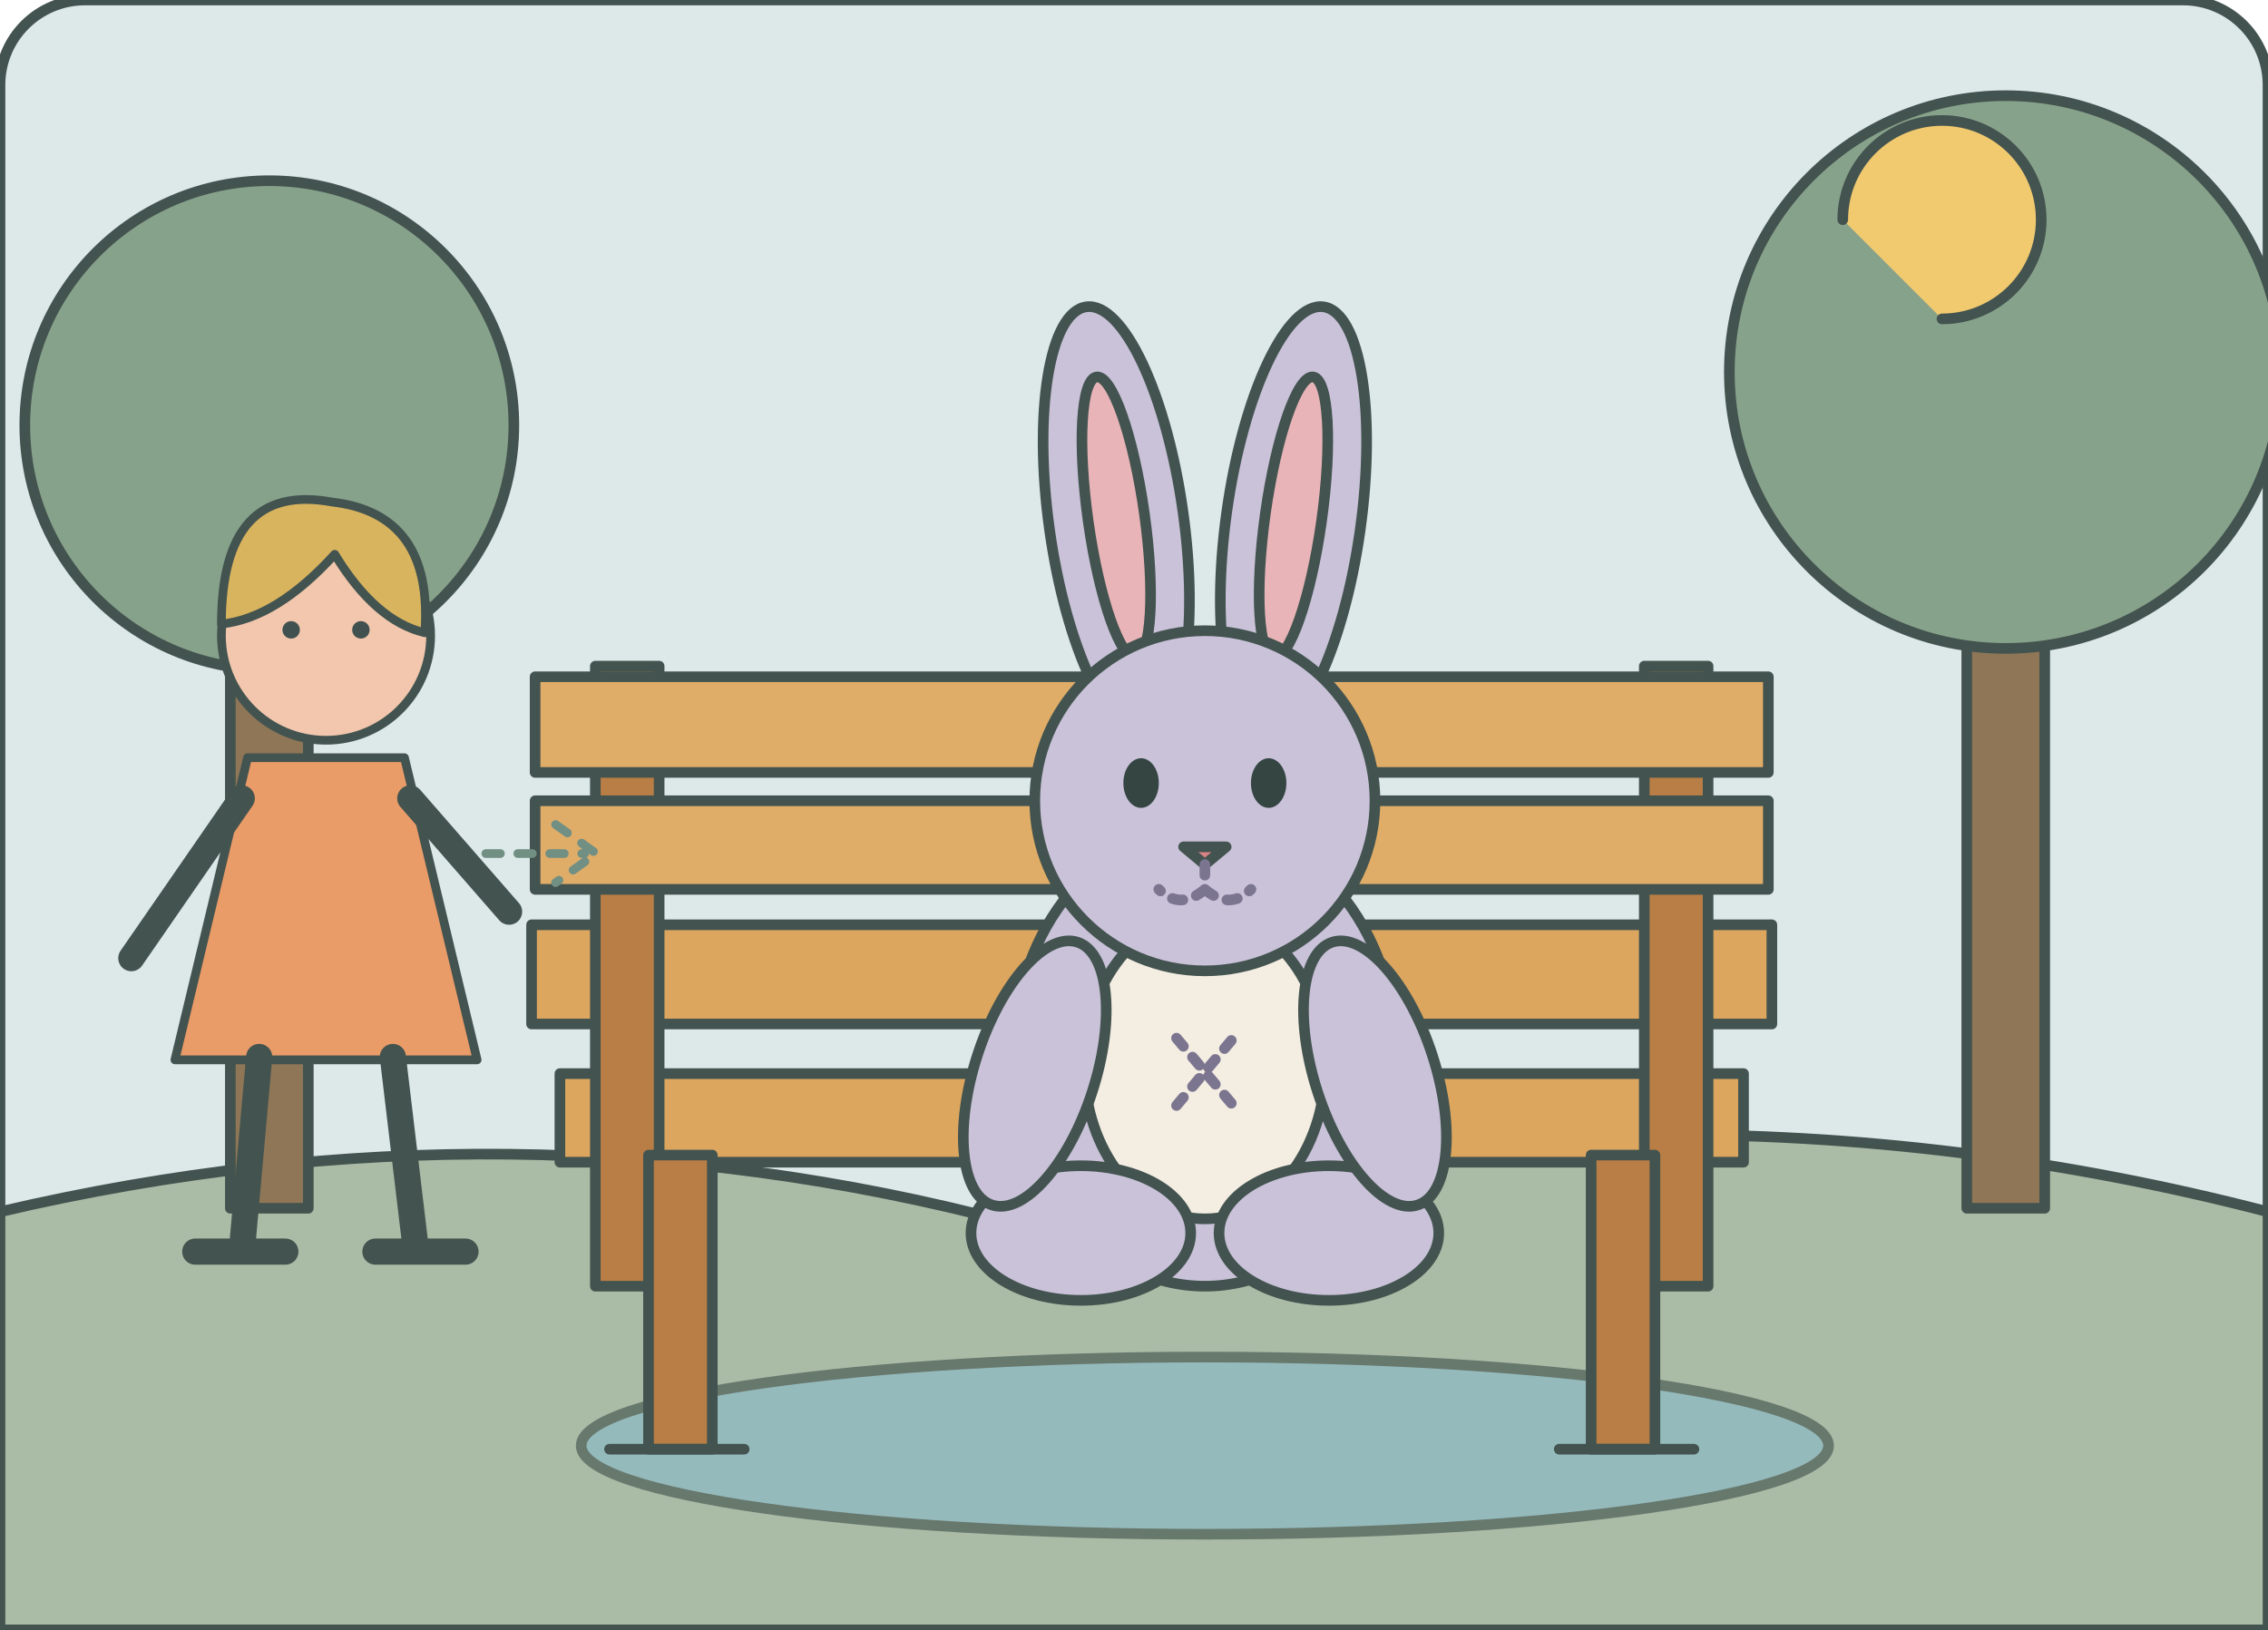
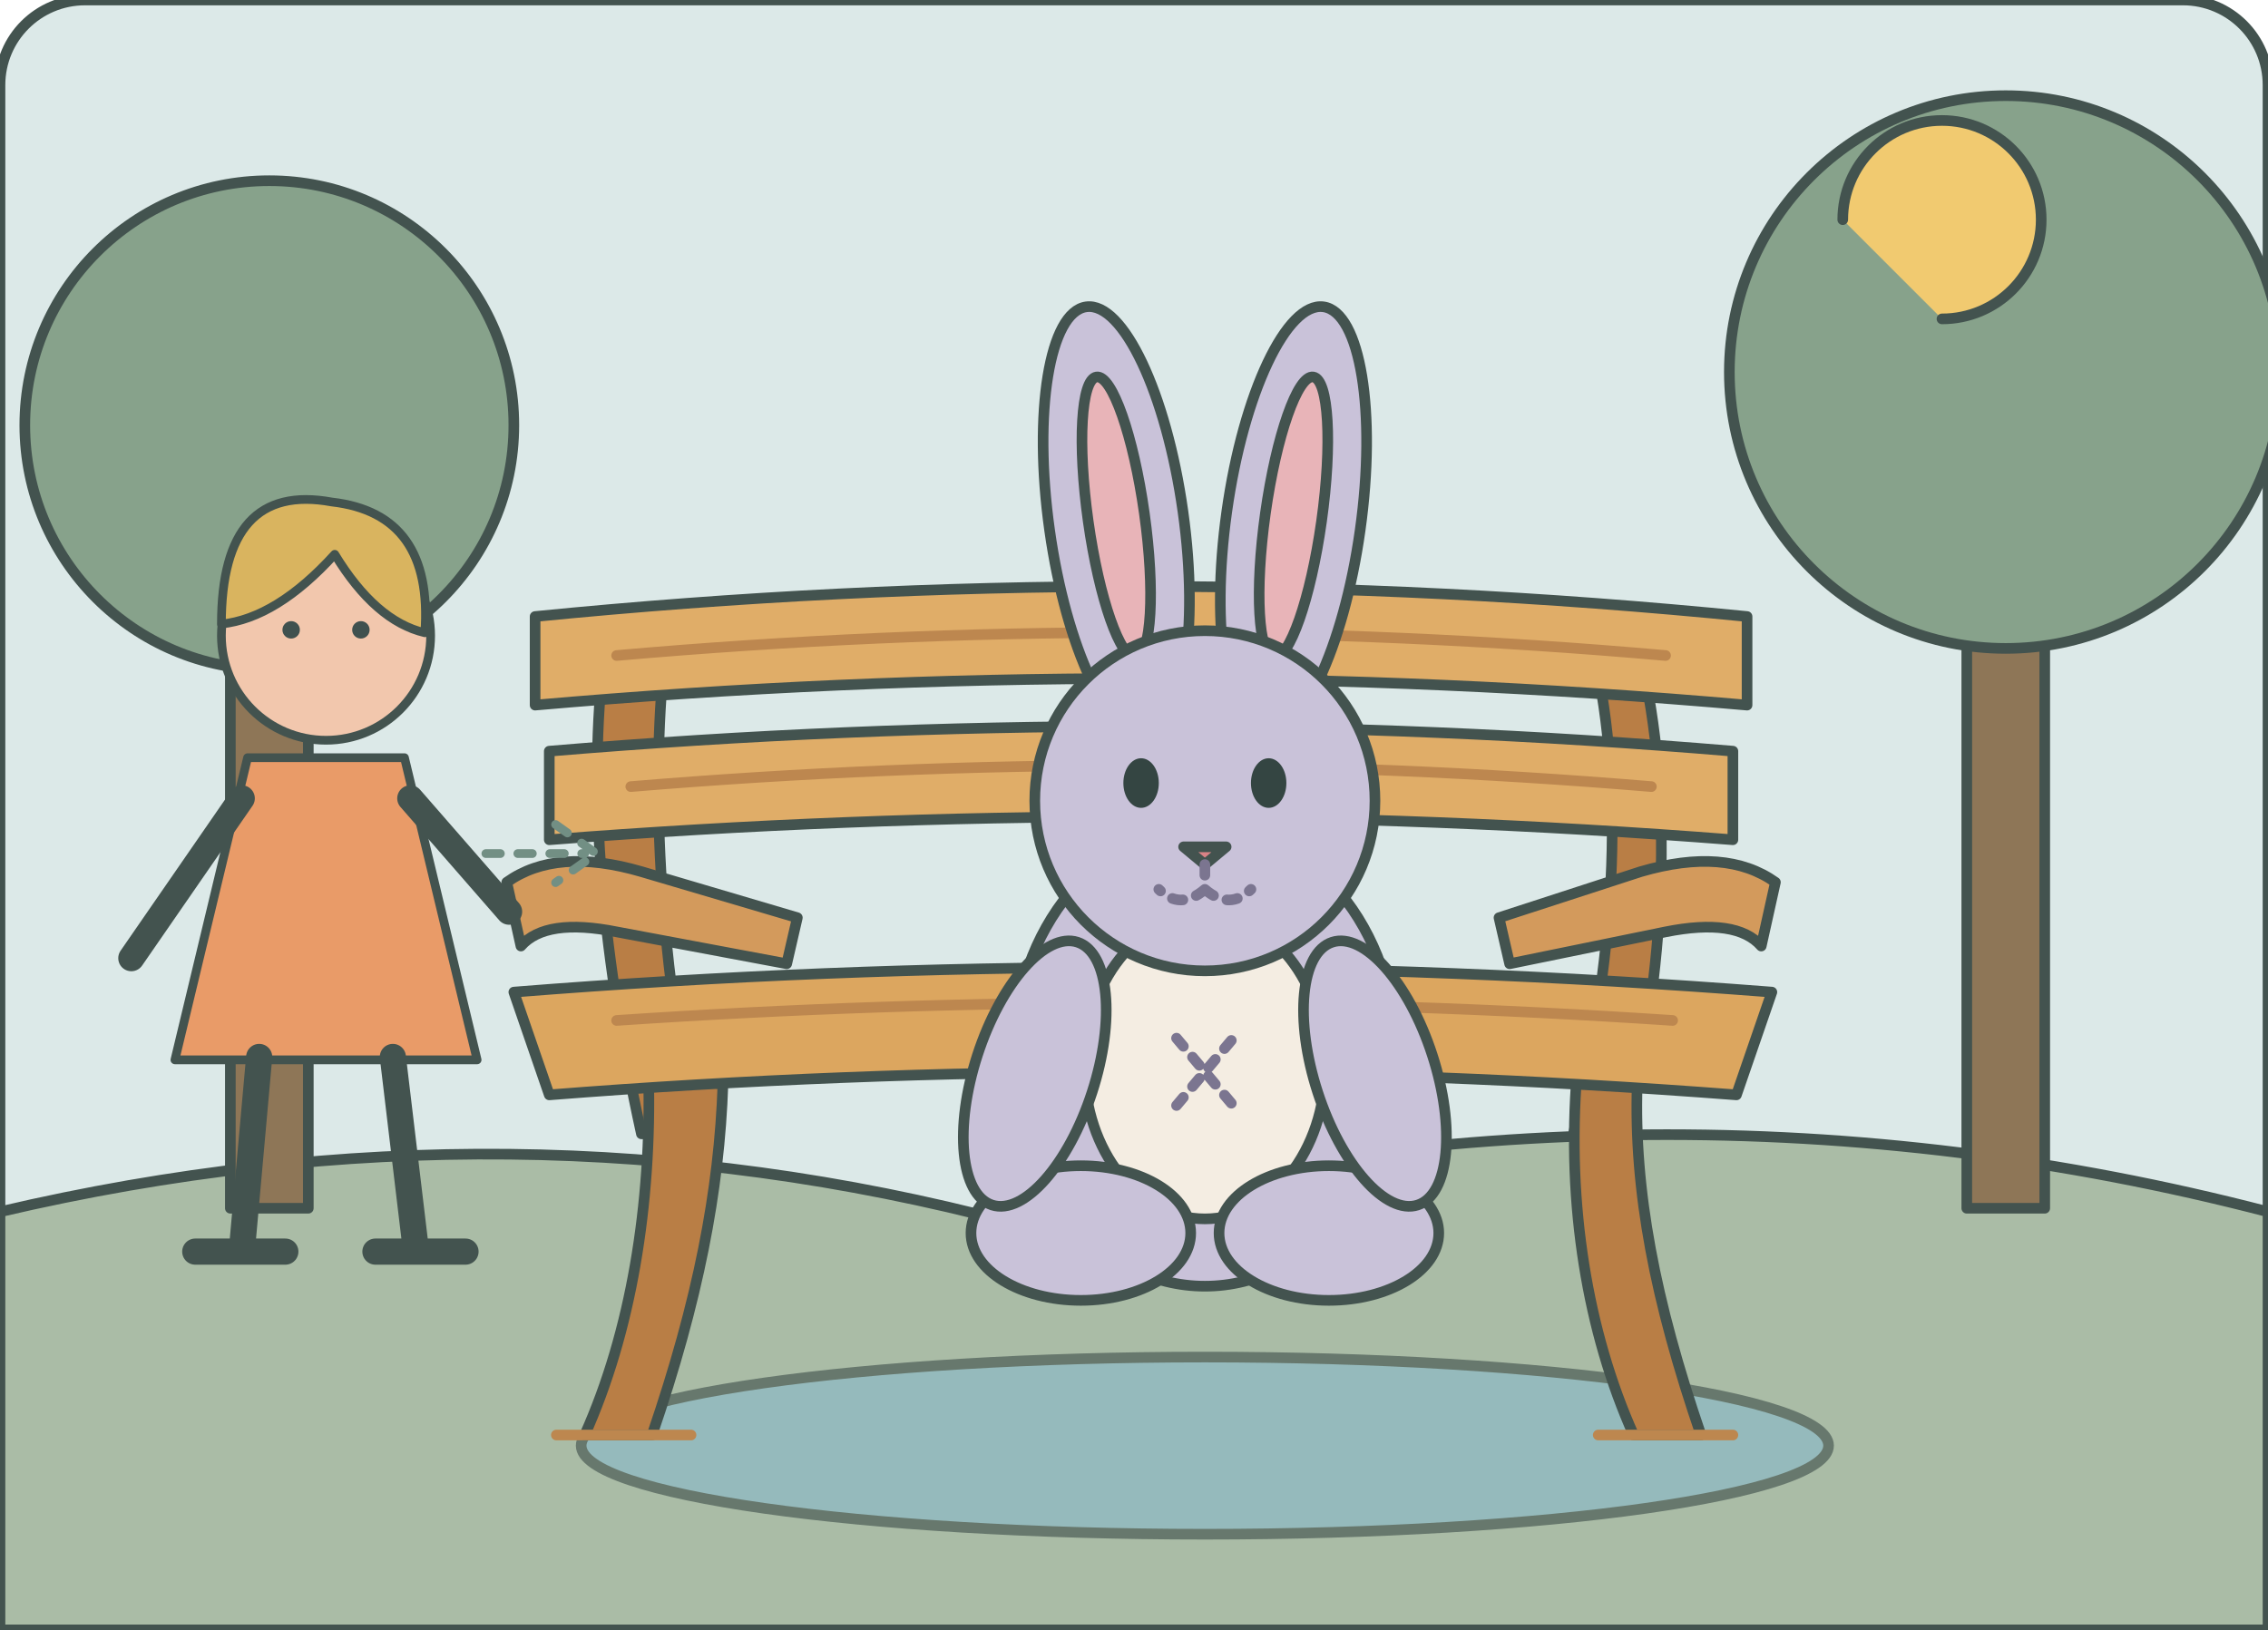
<svg xmlns="http://www.w3.org/2000/svg" class="print-scene-art" width="640" height="460" viewBox="0 0 640 460" aria-hidden="true" focusable="false">
  <g stroke="#43534f" stroke-width="3" stroke-linecap="round" stroke-linejoin="round">
    <rect class="paint" width="640" height="460" rx="24" fill="#dce9e8" />
    <path class="paint" d="M0 342q145-34 285 3 182-48 355-3v118H0Z" fill="#aabca6" />
    <g>
      <path class="paint" d="M65 145h22v196H65zM555 136h22v205h-22z" fill="#8e7657" />
      <circle class="paint" cx="76" cy="120" r="69" fill="#87a28b" />
      <circle class="paint" cx="566" cy="105" r="78" fill="#87a28b" />
    </g>
    <ellipse class="paint" cx="340" cy="408" rx="176" ry="25" fill="#8bb8c7" opacity=".65" />
    <g>
-       <path class="paint" d="M150 261h350v28H150zM158 303h334v25H158z" fill="#dca65f" />
-       <path class="paint" d="M168 188h18v175h-18zM464 188h18v175h-18z" fill="#b97e45" />
-       <path class="paint" d="M151 191h348v27H151zM151 226h348v25H151z" fill="#e0ad68" />
-       <path class="paint" d="M183 326h18v83h-18zM449 326h18v83h-18z" fill="#b97e45" />
-       <path d="M172 409h38M440 409h38" fill="none" />
+       <path class="paint" d="M171 181Q163 238 181 320L196 320Q181 241 188 181ZM462 181Q477 241 459 320H444Q463 238 449 181Z" fill="#b97e45" />
+       <path class="paint" d="M151 174Q322 157 493 174L493 199Q322 184 151 199ZM155 212Q322 198 489 212L489 237Q322 224 155 237Z" fill="#e0ad68" />
+       <path class="paint" d="M143 249Q157 239 181 246L225 259 222 272 174 263Q154 259 147 267ZM501 249Q487 239 463 246L423 259 426 272 470 263Q490 259 497 267Z" fill="#d39a5c" />
+       <path class="paint" d="M183 303C184 340 178 376 165 405H184C197 367 203 336 204 306ZM445 303C442 340 448 376 461 405H480C467 367 461 336 462 306Z" fill="#b97e45" />
+       <path class="paint" d="M145 280Q320 266 500 280L490 309Q320 296 155 309Z" fill="#dca65f" />
+       <path d="M174 185Q322 172 470 185M178 222Q322 210 466 222M174 288Q322 278 472 288M157 405h38M451 405h38" fill="none" stroke="#bd874f" />
    </g>
    <g transform="translate(340 263)">
      <ellipse class="paint" cx="-25" cy="-116" rx="19" ry="61" transform="rotate(-8 -25 -116)" fill="#c9c2d9" />
      <ellipse class="paint" cx="25" cy="-116" rx="19" ry="61" transform="rotate(8 25 -116)" fill="#c9c2d9" />
      <ellipse class="paint" cx="-25" cy="-117" rx="8" ry="40" transform="rotate(-8 -25 -117)" fill="#e8b4b8" />
      <ellipse class="paint" cx="25" cy="-117" rx="8" ry="40" transform="rotate(8 25 -117)" fill="#e8b4b8" />
      <ellipse class="paint" cx="0" cy="35" rx="54" ry="65" fill="#c9c2d9" />
      <ellipse class="paint" cx="0" cy="38" rx="34" ry="43" fill="#f4ede2" />
      <circle class="paint" cx="0" cy="-37" r="48" fill="#c9c2d9" />
      <ellipse class="paint" cx="-35" cy="85" rx="31" ry="19" fill="#c9c2d9" />
      <ellipse class="paint" cx="35" cy="85" rx="31" ry="19" fill="#c9c2d9" />
      <ellipse class="paint" cx="-48" cy="40" rx="17" ry="39" transform="rotate(18 -48 40)" fill="#c9c2d9" />
      <ellipse class="paint" cx="48" cy="40" rx="17" ry="39" transform="rotate(-18 48 40)" fill="#c9c2d9" />
      <ellipse cx="-18" cy="-42" rx="5" ry="7" fill="#344542" stroke="none" />
      <ellipse cx="18" cy="-42" rx="5" ry="7" fill="#344542" stroke="none" />
      <path d="M-6-24 0-19 6-24Z" fill="#d98286" />
      <path d="M0-19v7m0 0q-7 6-13 0m13 0q7 6 13 0M-8 30l16 19m-16 0L8 30" fill="none" stroke="#7b7590" stroke-dasharray="3 4" />
    </g>
    <g transform="translate(92 245) scale(.82)">
      <circle class="paint" cx="0" cy="-80" r="36" fill="#f2c7ad" />
      <path class="paint" d="M-36-84q0-49 38-42 35 4 32 45-17-4-31-27-20 22-39 24Z" fill="#d9b45f" />
      <path class="paint" d="M-27-38h54l25 104h-104Z" fill="#e99b68" />
      <path d="M-29-24-67 31M29-24 63 15M-23 65-29 132M23 65 31 132M-45 132h31M17 132h31" fill="none" stroke-width="9" />
      <circle cx="-12" cy="-82" r="3" fill="#40514f" stroke="none" />
      <circle cx="12" cy="-82" r="3" fill="#40514f" stroke="none" />
      <path d="M55-5h34M79-15l14 10-14 10" fill="none" stroke="#728f84" stroke-dasharray="5 6" />
    </g>
    <path class="paint" d="M520 62a28 28 0 1 1 28 28" fill="#f1ca70" />
  </g>
</svg>
